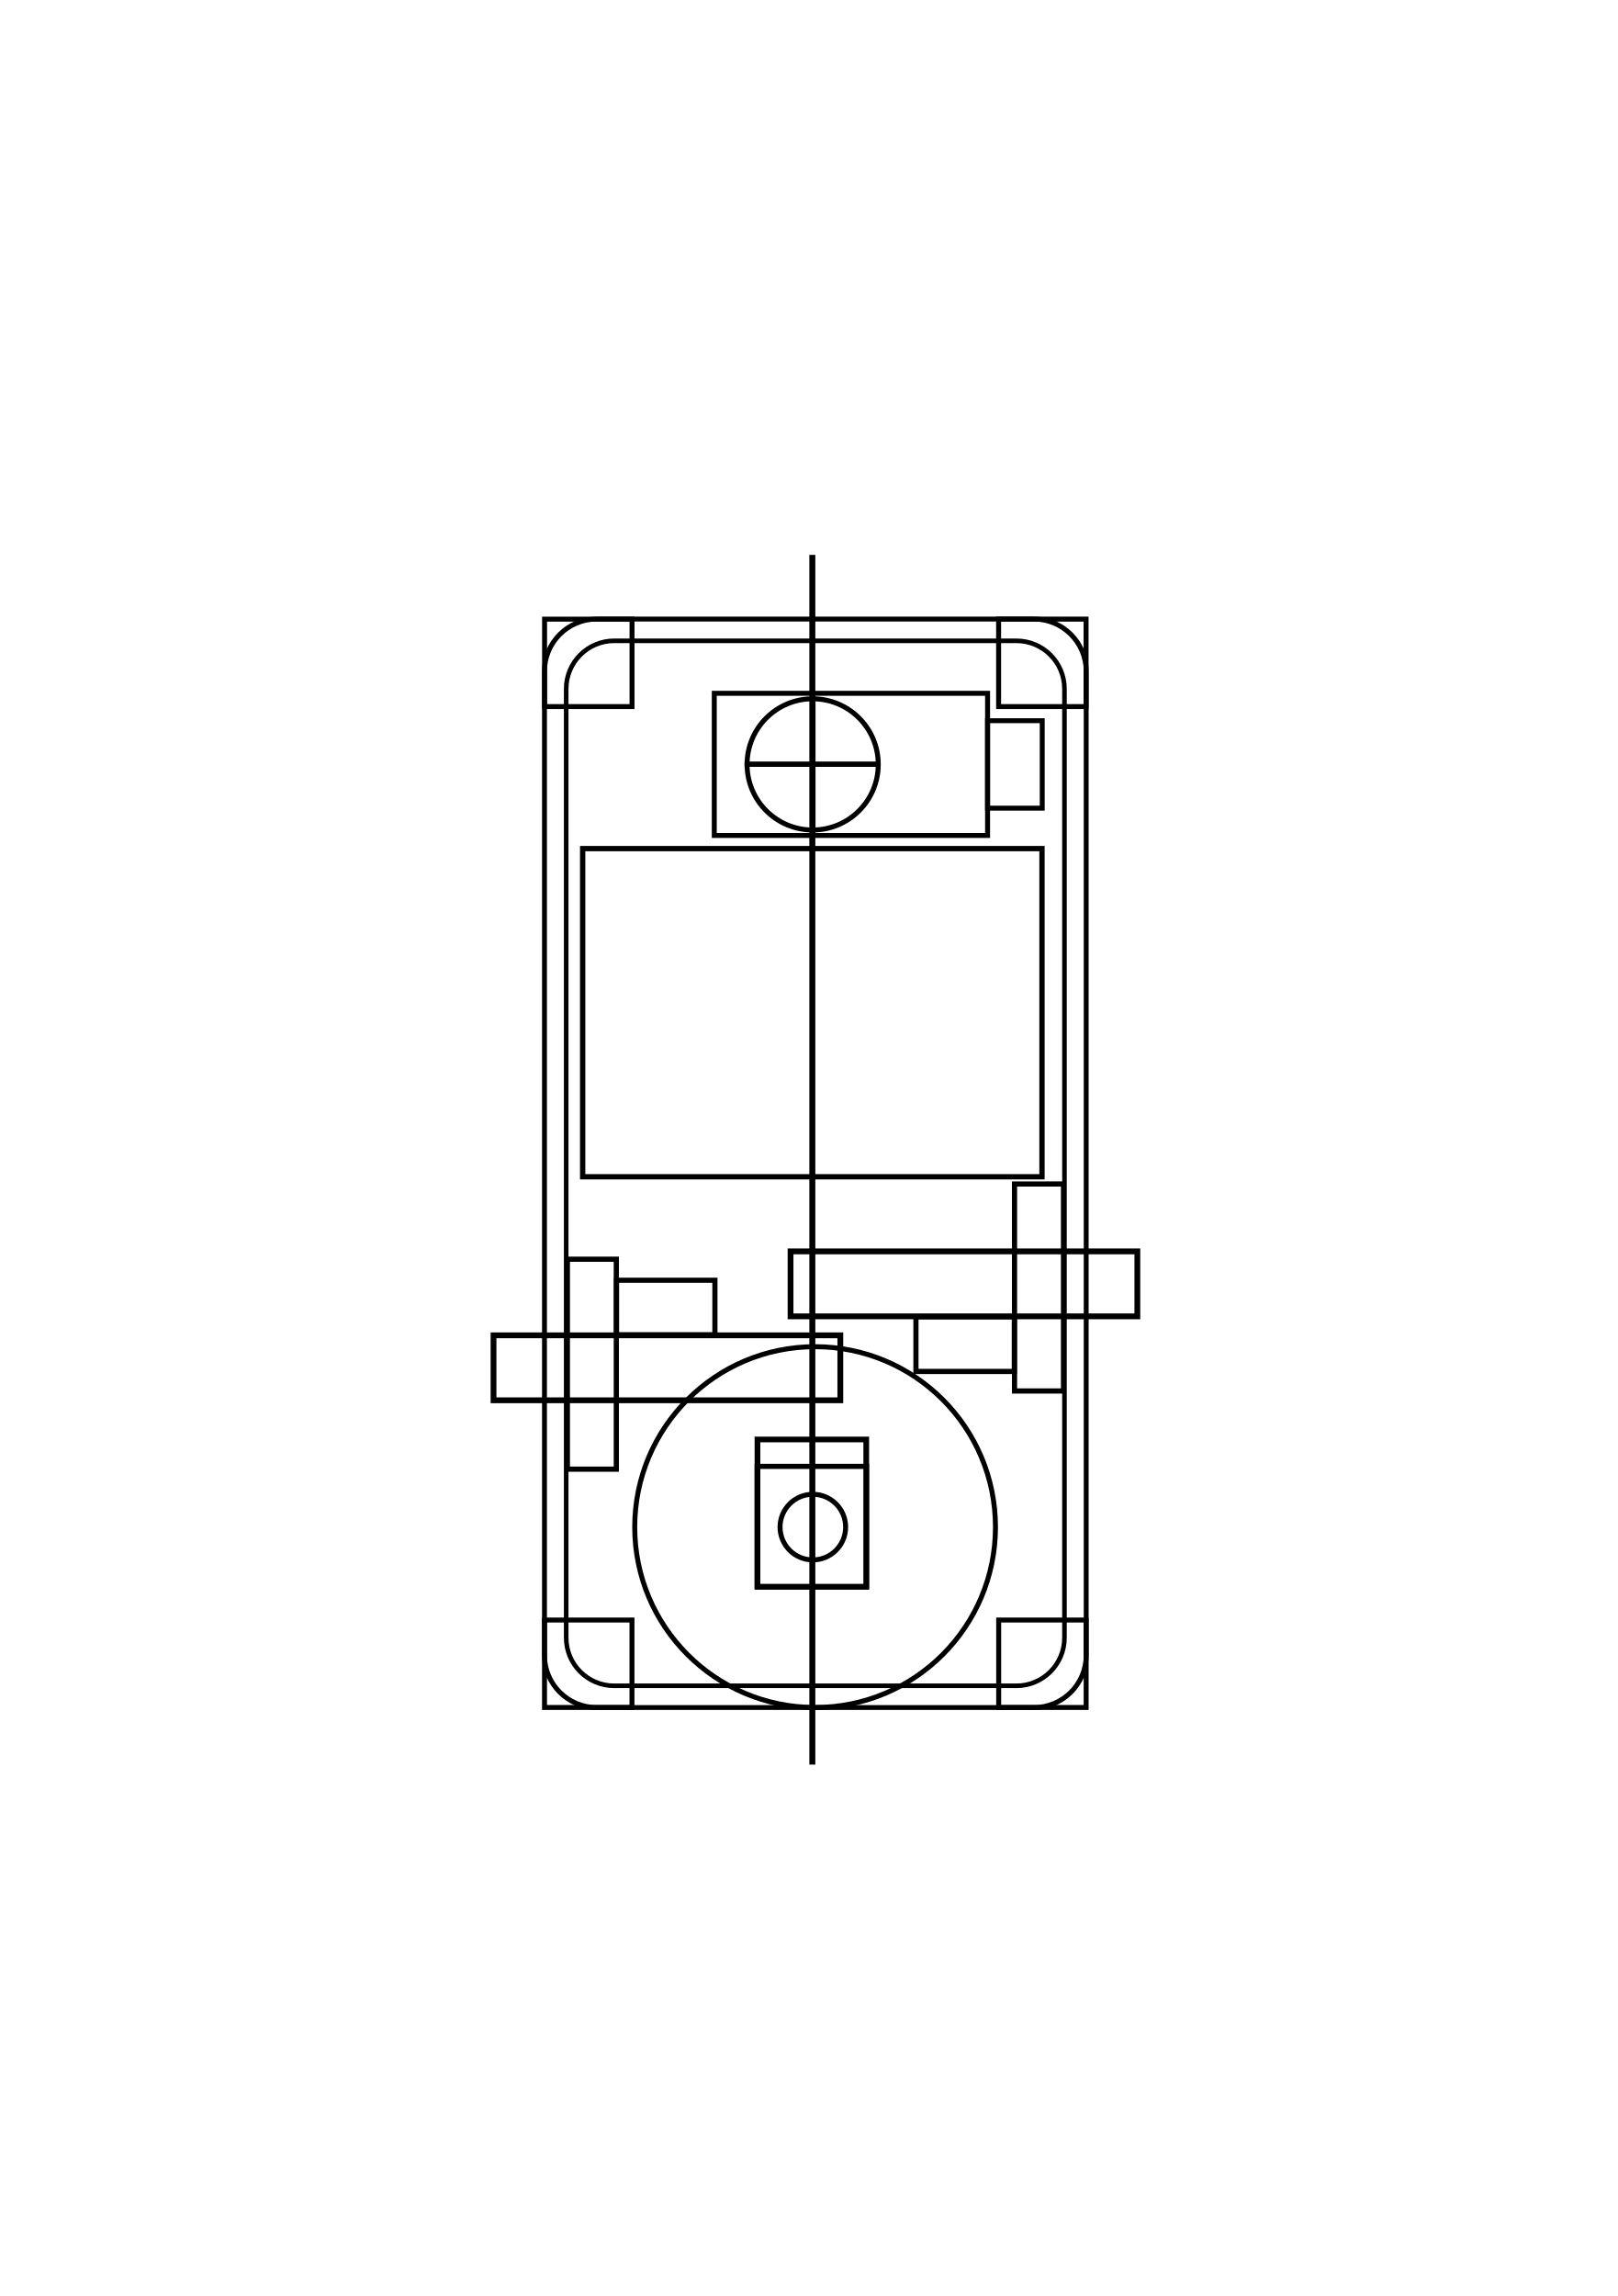
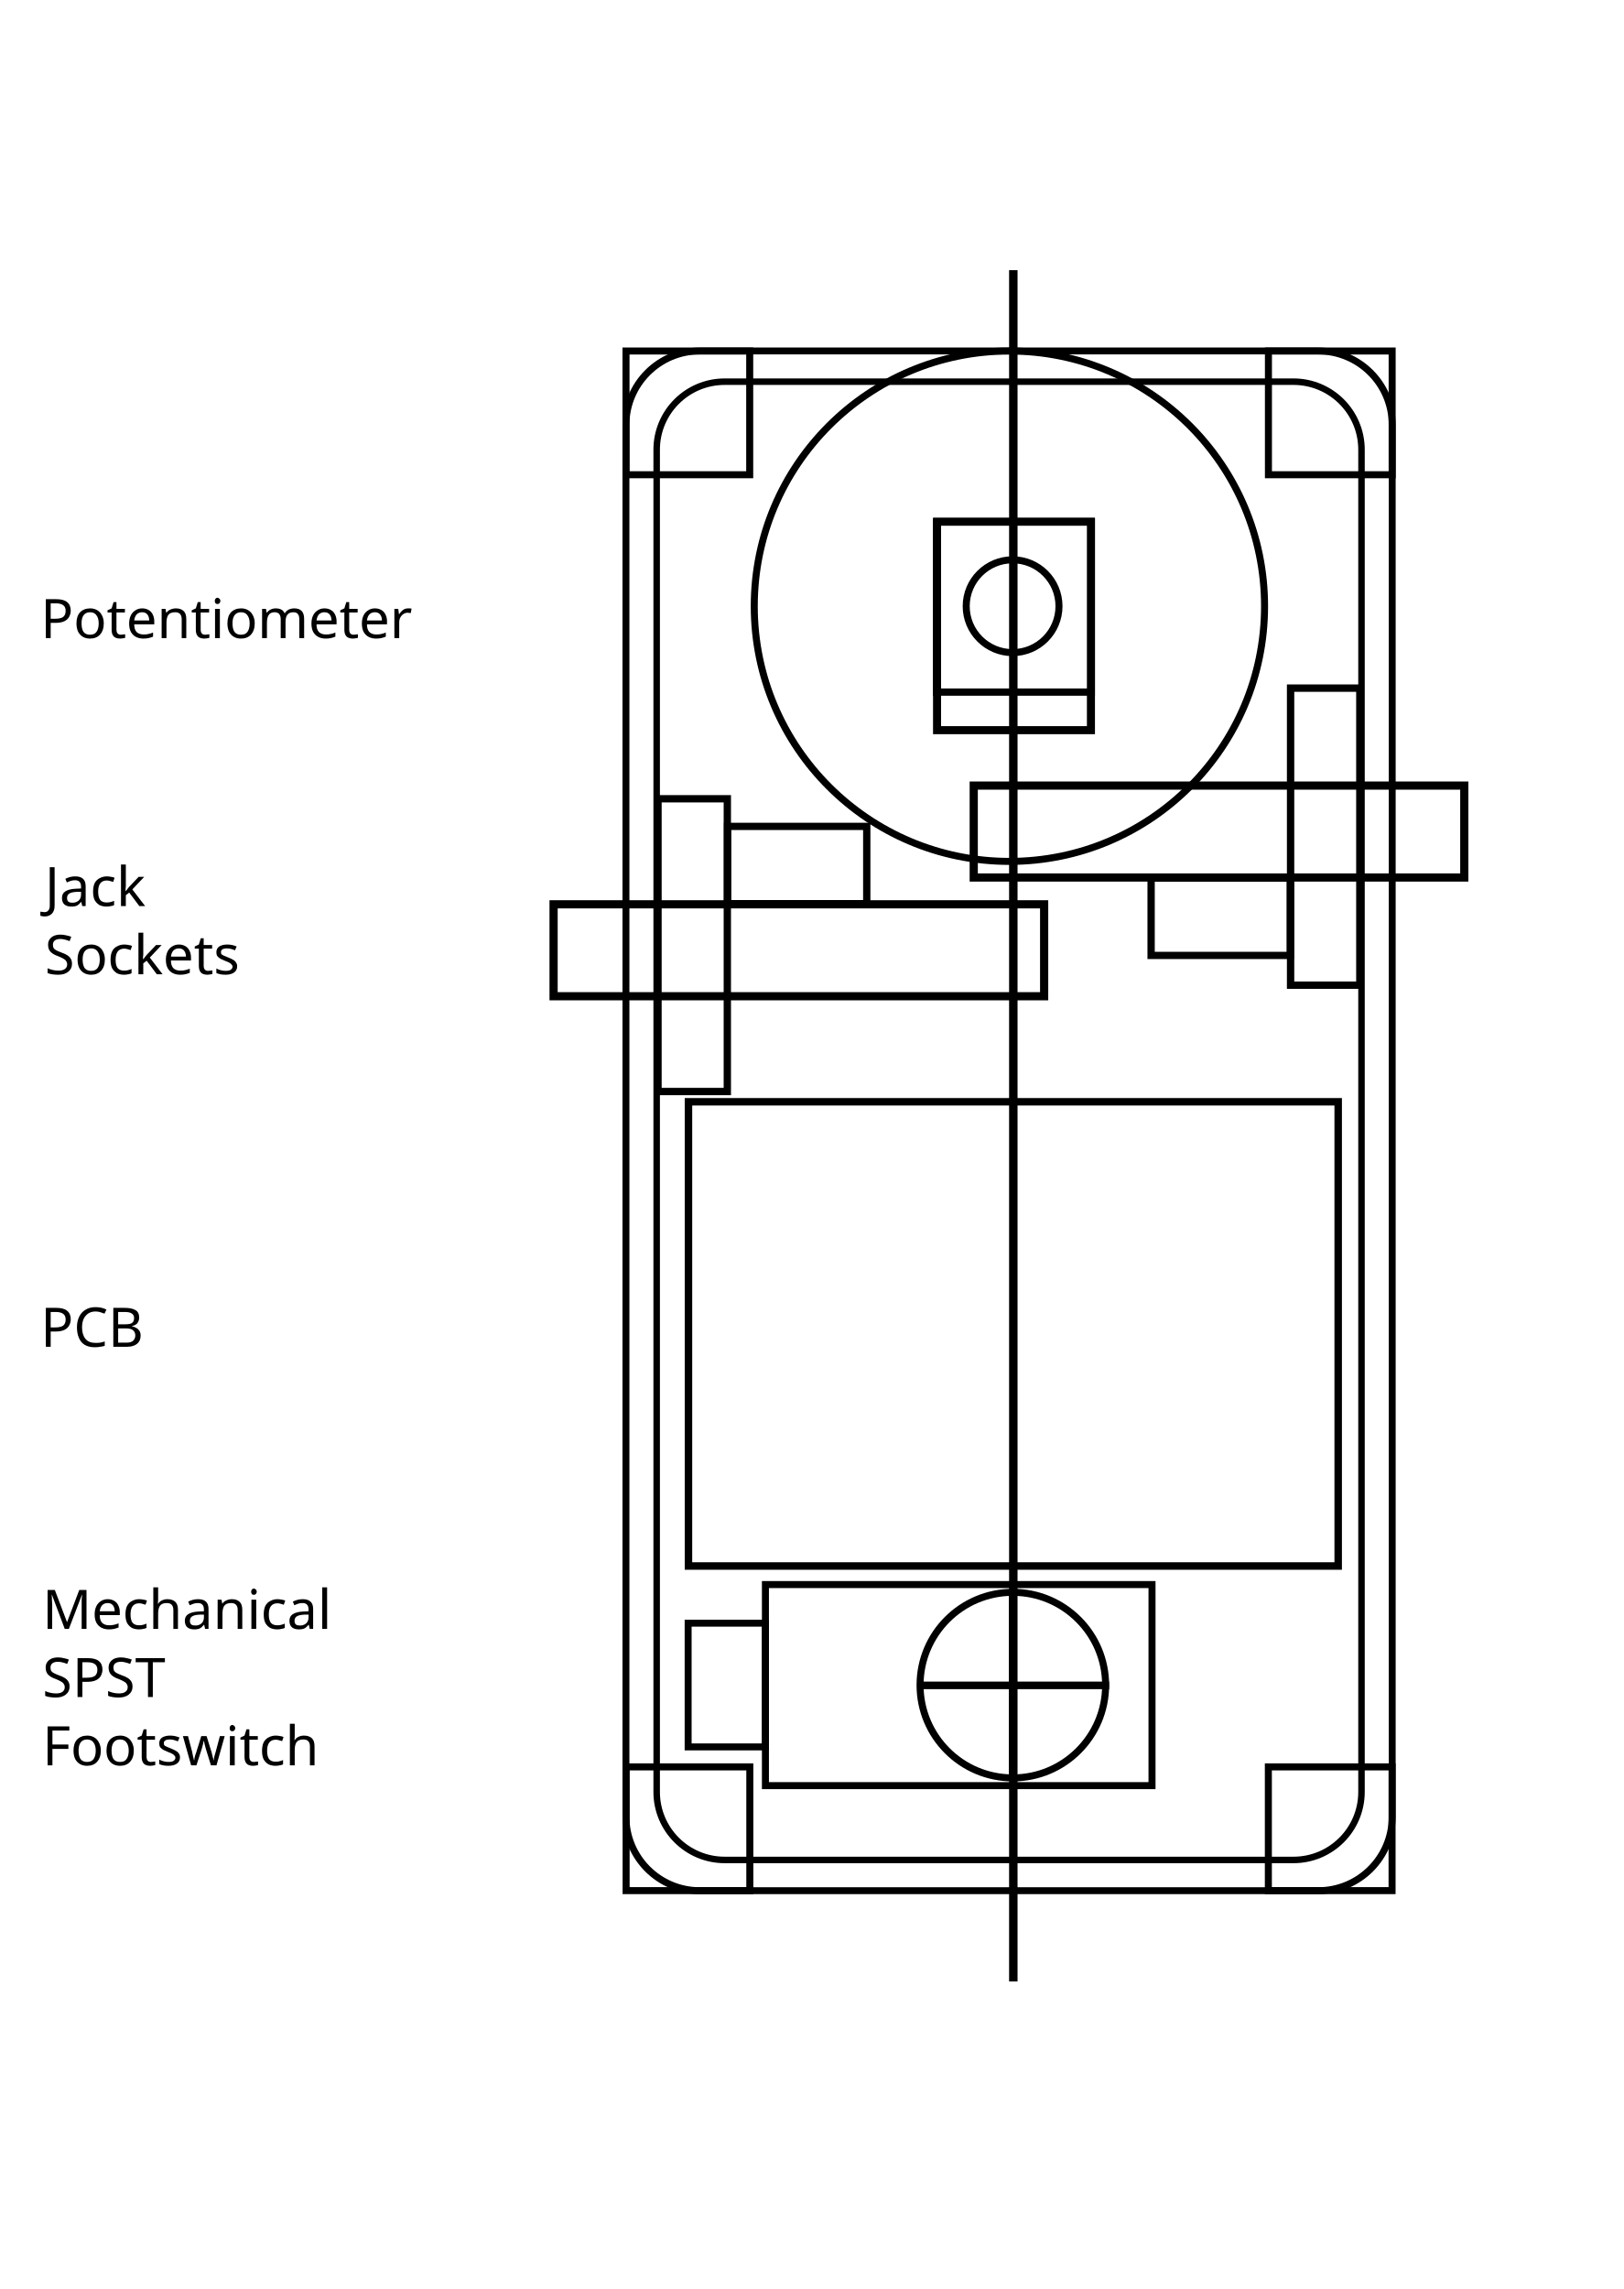
- <svg xmlns="http://www.w3.org/2000/svg" width="148mm" height="210mm" viewBox="0 0 148 210" version="1.1" id="svg8">
+ <svg xmlns="http://www.w3.org/2000/svg" id="svg8" version="1.1" viewBox="0 0 105 148" height="148mm" width="105mm">
  <defs id="defs2" />
-   <g id="layer1" style="display:inline" transform="translate(0,-87)">
-     <g id="g4728" transform="rotate(-90,122.9914,170.4087)">
-       <g id="g4684">
-         <rect style="fill:none;stroke:#000000;stroke-width:0.447;stroke-linecap:butt;stroke-linejoin:round;stroke-miterlimit:4;stroke-dasharray:none;stroke-opacity:1;paint-order:stroke fill markers" id="rect4614" width="99.553" height="49.553" x="50.224" y="97.224" ry="4.781" />
-         <rect style="fill:none;stroke:#000000;stroke-width:0.454;stroke-linecap:square;stroke-linejoin:miter;stroke-miterlimit:4;stroke-dasharray:none;stroke-opacity:1;paint-order:stroke fill markers" id="rect4620" width="8" height="8" x="141.772" y="97.233" ry="0" />
-         <rect style="fill:none;stroke:#000000;stroke-width:0.42;stroke-linecap:butt;stroke-linejoin:round;stroke-miterlimit:4;stroke-dasharray:none;stroke-opacity:1;paint-order:stroke fill markers" id="rect4614-6" width="95.58" height="45.58" x="52.21" y="99.21" ry="4.398" />
-         <rect style="fill:none;stroke:#000000;stroke-width:0.454;stroke-linecap:square;stroke-linejoin:miter;stroke-miterlimit:4;stroke-dasharray:none;stroke-opacity:1;paint-order:stroke fill markers" id="rect4620-2" width="8" height="8" x="50.228" y="97.228" ry="0" />
-         <rect style="fill:none;stroke:#000000;stroke-width:0.454;stroke-linecap:square;stroke-linejoin:miter;stroke-miterlimit:4;stroke-dasharray:none;stroke-opacity:1;paint-order:stroke fill markers" id="rect4620-2-9" width="8" height="8" x="50.228" y="138.773" ry="0" />
-         <rect style="fill:none;stroke:#000000;stroke-width:0.454;stroke-linecap:square;stroke-linejoin:miter;stroke-miterlimit:4;stroke-dasharray:none;stroke-opacity:1;paint-order:stroke fill markers" id="rect4620-2-1" width="8" height="8" x="141.773" y="138.766" ry="0" />
+   <g transform="translate(0,-87)" style="display:inline" id="layer1" />
+   <g transform="translate(0,-87)" id="layer3" />
+   <g transform="translate(0,-87)" id="layer4" />
+   <g transform="translate(0,-87)" style="display:inline" id="layer2" />
+   <g transform="translate(0,-87)" id="layer5">
+     <g transform="rotate(180,69.91905,176.4343)" id="g107">
+       <g style="display:inline" id="g4728" transform="rotate(-90,122.9914,170.4087)">
+         <g id="g4684">
+           <rect style="fill:none;stroke:#000000;stroke-width:0.447;stroke-linecap:butt;stroke-linejoin:round;stroke-miterlimit:4;stroke-dasharray:none;stroke-opacity:1;paint-order:stroke fill markers" id="rect4614" width="99.553" height="49.553" x="50.224" y="97.224" ry="4.781" />
+           <rect style="fill:none;stroke:#000000;stroke-width:0.454;stroke-linecap:square;stroke-linejoin:miter;stroke-miterlimit:4;stroke-dasharray:none;stroke-opacity:1;paint-order:stroke fill markers" id="rect4620" width="8" height="8" x="141.772" y="97.233" ry="0" />
+           <rect style="fill:none;stroke:#000000;stroke-width:0.42;stroke-linecap:butt;stroke-linejoin:round;stroke-miterlimit:4;stroke-dasharray:none;stroke-opacity:1;paint-order:stroke fill markers" id="rect4614-6" width="95.58" height="45.58" x="52.21" y="99.21" ry="4.398" />
+           <rect style="fill:none;stroke:#000000;stroke-width:0.454;stroke-linecap:square;stroke-linejoin:miter;stroke-miterlimit:4;stroke-dasharray:none;stroke-opacity:1;paint-order:stroke fill markers" id="rect4620-2" width="8" height="8" x="50.228" y="97.228" ry="0" />
+           <rect style="fill:none;stroke:#000000;stroke-width:0.454;stroke-linecap:square;stroke-linejoin:miter;stroke-miterlimit:4;stroke-dasharray:none;stroke-opacity:1;paint-order:stroke fill markers" id="rect4620-2-9" width="8" height="8" x="50.228" y="138.773" ry="0" />
+           <rect style="fill:none;stroke:#000000;stroke-width:0.454;stroke-linecap:square;stroke-linejoin:miter;stroke-miterlimit:4;stroke-dasharray:none;stroke-opacity:1;paint-order:stroke fill markers" id="rect4620-2-1" width="8" height="8" x="141.773" y="138.766" ry="0" />
+         </g>
+         <rect y="121.724" x="45.271" height="0.005" width="110.107" id="rect4693" style="fill:none;stroke:#000000;stroke-width:0.542;stroke-linecap:square;stroke-linejoin:miter;stroke-miterlimit:4;stroke-dasharray:none;stroke-opacity:1;paint-order:stroke fill markers" />
      </g>
-       <rect y="121.724" x="45.271" height="0.005" width="110.107" id="rect4693" style="fill:none;stroke:#000000;stroke-width:0.542;stroke-linecap:square;stroke-linejoin:miter;stroke-miterlimit:4;stroke-dasharray:none;stroke-opacity:1;paint-order:stroke fill markers" />
-     </g>
-   </g>
-   <g id="layer3" transform="translate(0,-87)">
-     <g id="g4931" transform="rotate(-90,122.9914,170.4087)">
-       <g transform="rotate(90,87.1145,129.6445)" id="g4764">
-         <rect style="fill:none;stroke:#000000;stroke-width:0.454;stroke-linecap:square;stroke-linejoin:miter;stroke-miterlimit:4;stroke-dasharray:none;stroke-opacity:1;paint-order:stroke fill markers" id="rect4731" width="25" height="13" x="70.227" y="73.773" ry="0" rx="0" />
-         <g id="g4757" transform="translate(3.000003,-0.5000026)">
-           <circle r="6" cy="80.773" cx="76.227" id="path4733" style="fill:none;stroke:#000000;stroke-width:0.454;stroke-linecap:square;stroke-linejoin:miter;stroke-miterlimit:4;stroke-dasharray:none;stroke-opacity:1;paint-order:stroke fill markers" />
-           <rect style="fill:none;stroke:#000000;stroke-width:0.472;stroke-linecap:square;stroke-linejoin:miter;stroke-miterlimit:4;stroke-dasharray:none;stroke-opacity:1;paint-order:stroke fill markers" id="rect4746" width="11.59" height="0.015" x="70.236" y="80.749" />
-           <rect transform="rotate(-90)" y="76.236" x="-86.764" height="0.015" width="11.59" id="rect4735-2" style="fill:none;stroke:#000000;stroke-width:0.472;stroke-linecap:square;stroke-linejoin:miter;stroke-miterlimit:4;stroke-dasharray:none;stroke-opacity:1;paint-order:stroke fill markers" />
+       <g id="g4931" transform="rotate(-90,122.9914,170.4087)">
+         <g transform="rotate(90,87.1145,129.6445)" id="g4764">
+           <rect style="fill:none;stroke:#000000;stroke-width:0.454;stroke-linecap:square;stroke-linejoin:miter;stroke-miterlimit:4;stroke-dasharray:none;stroke-opacity:1;paint-order:stroke fill markers" id="rect4731" width="25" height="13" x="70.227" y="73.773" ry="0" rx="0" />
+           <g id="g4757" transform="translate(3.000003,-0.5000026)">
+             <circle r="6" cy="80.773" cx="76.227" id="path4733" style="fill:none;stroke:#000000;stroke-width:0.454;stroke-linecap:square;stroke-linejoin:miter;stroke-miterlimit:4;stroke-dasharray:none;stroke-opacity:1;paint-order:stroke fill markers" />
+             <rect style="fill:none;stroke:#000000;stroke-width:0.472;stroke-linecap:square;stroke-linejoin:miter;stroke-miterlimit:4;stroke-dasharray:none;stroke-opacity:1;paint-order:stroke fill markers" id="rect4746" width="11.59" height="0.015" x="70.236" y="80.749" />
+             <rect transform="rotate(-90)" y="76.236" x="-86.764" height="0.015" width="11.59" id="rect4735-2" style="fill:none;stroke:#000000;stroke-width:0.472;stroke-linecap:square;stroke-linejoin:miter;stroke-miterlimit:4;stroke-dasharray:none;stroke-opacity:1;paint-order:stroke fill markers" />
+           </g>
+         </g>
+         <rect y="137.755" x="132.483" height="5" width="8" id="rect4922" style="fill:none;stroke:#000000;stroke-width:0.45;stroke-linecap:square;stroke-linejoin:miter;stroke-miterlimit:4;stroke-dasharray:none;stroke-opacity:1;paint-order:stroke fill markers" />
+       </g>
+       <rect style="fill:none;stroke:#000000;stroke-width:0.484;stroke-linecap:square;stroke-linejoin:miter;stroke-miterlimit:4;stroke-dasharray:none;stroke-opacity:1;paint-order:stroke fill markers" id="rect4767" width="42.016" height="30.016" x="-95.316" y="-194.632" transform="scale(-1)" />
+       <g style="display:inline" id="g4802" transform="rotate(-90,122.9914,170.4087)">
+         <circle r="16.5" cy="121.979" cx="66.727" id="path4686" style="fill:none;stroke:#000000;stroke-width:0.454;stroke-linecap:square;stroke-linejoin:miter;stroke-miterlimit:4;stroke-dasharray:none;stroke-opacity:1;paint-order:stroke fill markers" />
+         <circle r="3" cy="121.773" cx="66.727" id="path4688" style="fill:none;stroke:#000000;stroke-width:0.454;stroke-linecap:square;stroke-linejoin:miter;stroke-miterlimit:4;stroke-dasharray:none;stroke-opacity:1;paint-order:stroke fill markers" />
+         <g transform="translate(0.08175603)" id="g4795">
+           <rect style="fill:none;stroke:#000000;stroke-width:0.472;stroke-linecap:square;stroke-linejoin:miter;stroke-miterlimit:4;stroke-dasharray:none;stroke-opacity:1;paint-order:stroke fill markers" id="rect4770" width="10" height="11" x="116.684" y="-72.199" transform="rotate(90)" />
+           <rect style="display:inline;fill:none;stroke:#000000;stroke-width:0.521;stroke-linecap:square;stroke-linejoin:miter;stroke-miterlimit:4;stroke-dasharray:none;stroke-opacity:1;paint-order:stroke fill markers" id="rect4770-7" width="9.951" height="13.479" x="116.707" y="-74.658" transform="rotate(90)" />
        </g>
      </g>
-       <rect y="137.755" x="132.483" height="5" width="8" id="rect4922" style="fill:none;stroke:#000000;stroke-width:0.45;stroke-linecap:square;stroke-linejoin:miter;stroke-miterlimit:4;stroke-dasharray:none;stroke-opacity:1;paint-order:stroke fill markers" />
-     </g>
-   </g>
-   <g id="layer4" transform="translate(0,-87)">
-     <rect style="fill:none;stroke:#000000;stroke-width:0.484;stroke-linecap:square;stroke-linejoin:miter;stroke-miterlimit:4;stroke-dasharray:none;stroke-opacity:1;paint-order:stroke fill markers" id="rect4767" width="42.016" height="30.016" x="-95.316" y="-194.632" transform="scale(-1)" />
-   </g>
-   <g id="layer2" style="display:inline" transform="translate(0,-87)">
-     <g id="g4802" transform="rotate(-90,122.9914,170.4087)">
-       <circle r="16.5" cy="121.979" cx="66.727" id="path4686" style="fill:none;stroke:#000000;stroke-width:0.454;stroke-linecap:square;stroke-linejoin:miter;stroke-miterlimit:4;stroke-dasharray:none;stroke-opacity:1;paint-order:stroke fill markers" />
-       <circle r="3" cy="121.773" cx="66.727" id="path4688" style="fill:none;stroke:#000000;stroke-width:0.454;stroke-linecap:square;stroke-linejoin:miter;stroke-miterlimit:4;stroke-dasharray:none;stroke-opacity:1;paint-order:stroke fill markers" />
-       <g transform="translate(0.08175603)" id="g4795">
-         <rect style="fill:none;stroke:#000000;stroke-width:0.472;stroke-linecap:square;stroke-linejoin:miter;stroke-miterlimit:4;stroke-dasharray:none;stroke-opacity:1;paint-order:stroke fill markers" id="rect4770" width="10" height="11" x="116.684" y="-72.199" transform="rotate(90)" />
-         <rect style="display:inline;fill:none;stroke:#000000;stroke-width:0.521;stroke-linecap:square;stroke-linejoin:miter;stroke-miterlimit:4;stroke-dasharray:none;stroke-opacity:1;paint-order:stroke fill markers" id="rect4770-7" width="9.951" height="13.479" x="116.707" y="-74.658" transform="rotate(90)" />
+       <g id="g4920" transform="rotate(-90,122.9914,170.4087)">
+         <rect y="119.733" x="86.002" height="31.723" width="5.943" id="rect4835" style="fill:none;stroke:#000000;stroke-width:0.529;stroke-linecap:square;stroke-linejoin:miter;stroke-miterlimit:4;stroke-dasharray:none;stroke-opacity:1;paint-order:stroke fill markers" />
+         <rect y="140.221" x="79.177" height="4.482" width="18.929" id="rect4837" style="fill:none;stroke:#000000;stroke-width:0.473;stroke-linecap:square;stroke-linejoin:miter;stroke-miterlimit:4;stroke-dasharray:none;stroke-opacity:1;paint-order:stroke fill markers" />
+         <rect y="131.204" x="80.963" height="9" width="5" id="rect4839" style="fill:none;stroke:#000000;stroke-width:0.472;stroke-linecap:square;stroke-linejoin:miter;stroke-miterlimit:4;stroke-dasharray:none;stroke-opacity:1;paint-order:stroke fill markers" />
+       </g>
+       <g id="g4912" transform="rotate(-90,122.9914,170.4087)">
+         <rect transform="scale(-1)" y="-124.286" x="-84.267" height="31.723" width="5.943" id="rect4835-2" style="fill:none;stroke:#000000;stroke-width:0.529;stroke-linecap:square;stroke-linejoin:miter;stroke-miterlimit:4;stroke-dasharray:none;stroke-opacity:1;paint-order:stroke fill markers" />
+         <rect transform="scale(-1)" y="-103.796" x="-91.23" height="4.479" width="19.206" id="rect4837-6" style="fill:none;stroke:#000000;stroke-width:0.476;stroke-linecap:square;stroke-linejoin:miter;stroke-miterlimit:4;stroke-dasharray:none;stroke-opacity:1;paint-order:stroke fill markers" />
+         <rect transform="scale(-1)" y="-112.815" x="-89.306" height="9" width="5" id="rect4839-1" style="fill:none;stroke:#000000;stroke-width:0.472;stroke-linecap:square;stroke-linejoin:miter;stroke-miterlimit:4;stroke-dasharray:none;stroke-opacity:1;paint-order:stroke fill markers" />
      </g>
    </g>
-   </g>
-   <g id="layer5" transform="translate(0,-87)">
-     <g id="g4920" transform="rotate(-90,122.9914,170.4087)">
-       <rect y="119.733" x="86.002" height="31.723" width="5.943" id="rect4835" style="fill:none;stroke:#000000;stroke-width:0.529;stroke-linecap:square;stroke-linejoin:miter;stroke-miterlimit:4;stroke-dasharray:none;stroke-opacity:1;paint-order:stroke fill markers" />
-       <rect y="140.221" x="79.177" height="4.482" width="18.929" id="rect4837" style="fill:none;stroke:#000000;stroke-width:0.473;stroke-linecap:square;stroke-linejoin:miter;stroke-miterlimit:4;stroke-dasharray:none;stroke-opacity:1;paint-order:stroke fill markers" />
-       <rect y="131.204" x="80.963" height="9" width="5" id="rect4839" style="fill:none;stroke:#000000;stroke-width:0.472;stroke-linecap:square;stroke-linejoin:miter;stroke-miterlimit:4;stroke-dasharray:none;stroke-opacity:1;paint-order:stroke fill markers" />
-     </g>
-     <g id="g4912" transform="rotate(-90,122.9914,170.4087)">
-       <rect transform="scale(-1)" y="-124.286" x="-84.267" height="31.723" width="5.943" id="rect4835-2" style="fill:none;stroke:#000000;stroke-width:0.529;stroke-linecap:square;stroke-linejoin:miter;stroke-miterlimit:4;stroke-dasharray:none;stroke-opacity:1;paint-order:stroke fill markers" />
-       <rect transform="scale(-1)" y="-103.796" x="-91.23" height="4.479" width="19.206" id="rect4837-6" style="fill:none;stroke:#000000;stroke-width:0.476;stroke-linecap:square;stroke-linejoin:miter;stroke-miterlimit:4;stroke-dasharray:none;stroke-opacity:1;paint-order:stroke fill markers" />
-       <rect transform="scale(-1)" y="-112.815" x="-89.306" height="9" width="5" id="rect4839-1" style="fill:none;stroke:#000000;stroke-width:0.472;stroke-linecap:square;stroke-linejoin:miter;stroke-miterlimit:4;stroke-dasharray:none;stroke-opacity:1;paint-order:stroke fill markers" />
-     </g>
+     <text id="text111" y="174.081" x="2.622" style="font-style:normal;font-weight:normal;font-size:3.528px;line-height:1.25;font-family:sans-serif;fill:#000000;fill-opacity:1;stroke:none;stroke-width:0.265" xml:space="preserve">
+       <tspan style="stroke-width:0.265" y="174.081" x="2.622" id="tspan109">PCB</tspan>
+     </text>
+     <text id="text115" y="145.586" x="2.891" style="font-style:normal;font-weight:normal;font-size:3.528px;line-height:1.25;font-family:sans-serif;fill:#000000;fill-opacity:1;stroke:none;stroke-width:0.265" xml:space="preserve">
+       <tspan style="stroke-width:0.265" y="145.586" x="2.891" id="tspan113">Jack</tspan>
+       <tspan id="tspan117" style="stroke-width:0.265" y="149.996" x="2.891">Sockets</tspan>
+     </text>
+     <text id="text121" y="192.318" x="2.736" style="font-style:normal;font-weight:normal;font-size:3.528px;line-height:1.25;font-family:sans-serif;fill:#000000;fill-opacity:1;stroke:none;stroke-width:0.265" xml:space="preserve">
+       <tspan style="stroke-width:0.265" y="192.318" x="2.736" id="tspan119">Mechanical </tspan>
+       <tspan id="tspan129" style="stroke-width:0.265" y="196.728" x="2.736">SPST</tspan>
+       <tspan id="tspan123" style="stroke-width:0.265" y="201.138" x="2.736">Footswitch</tspan>
+     </text>
+     <text id="text127" y="128.261" x="2.622" style="font-style:normal;font-weight:normal;font-size:3.528px;line-height:1.25;font-family:sans-serif;fill:#000000;fill-opacity:1;stroke:none;stroke-width:0.265" xml:space="preserve">
+       <tspan style="stroke-width:0.265" y="128.261" x="2.622" id="tspan125">Potentiometer</tspan>
+     </text>
  </g>
</svg>
